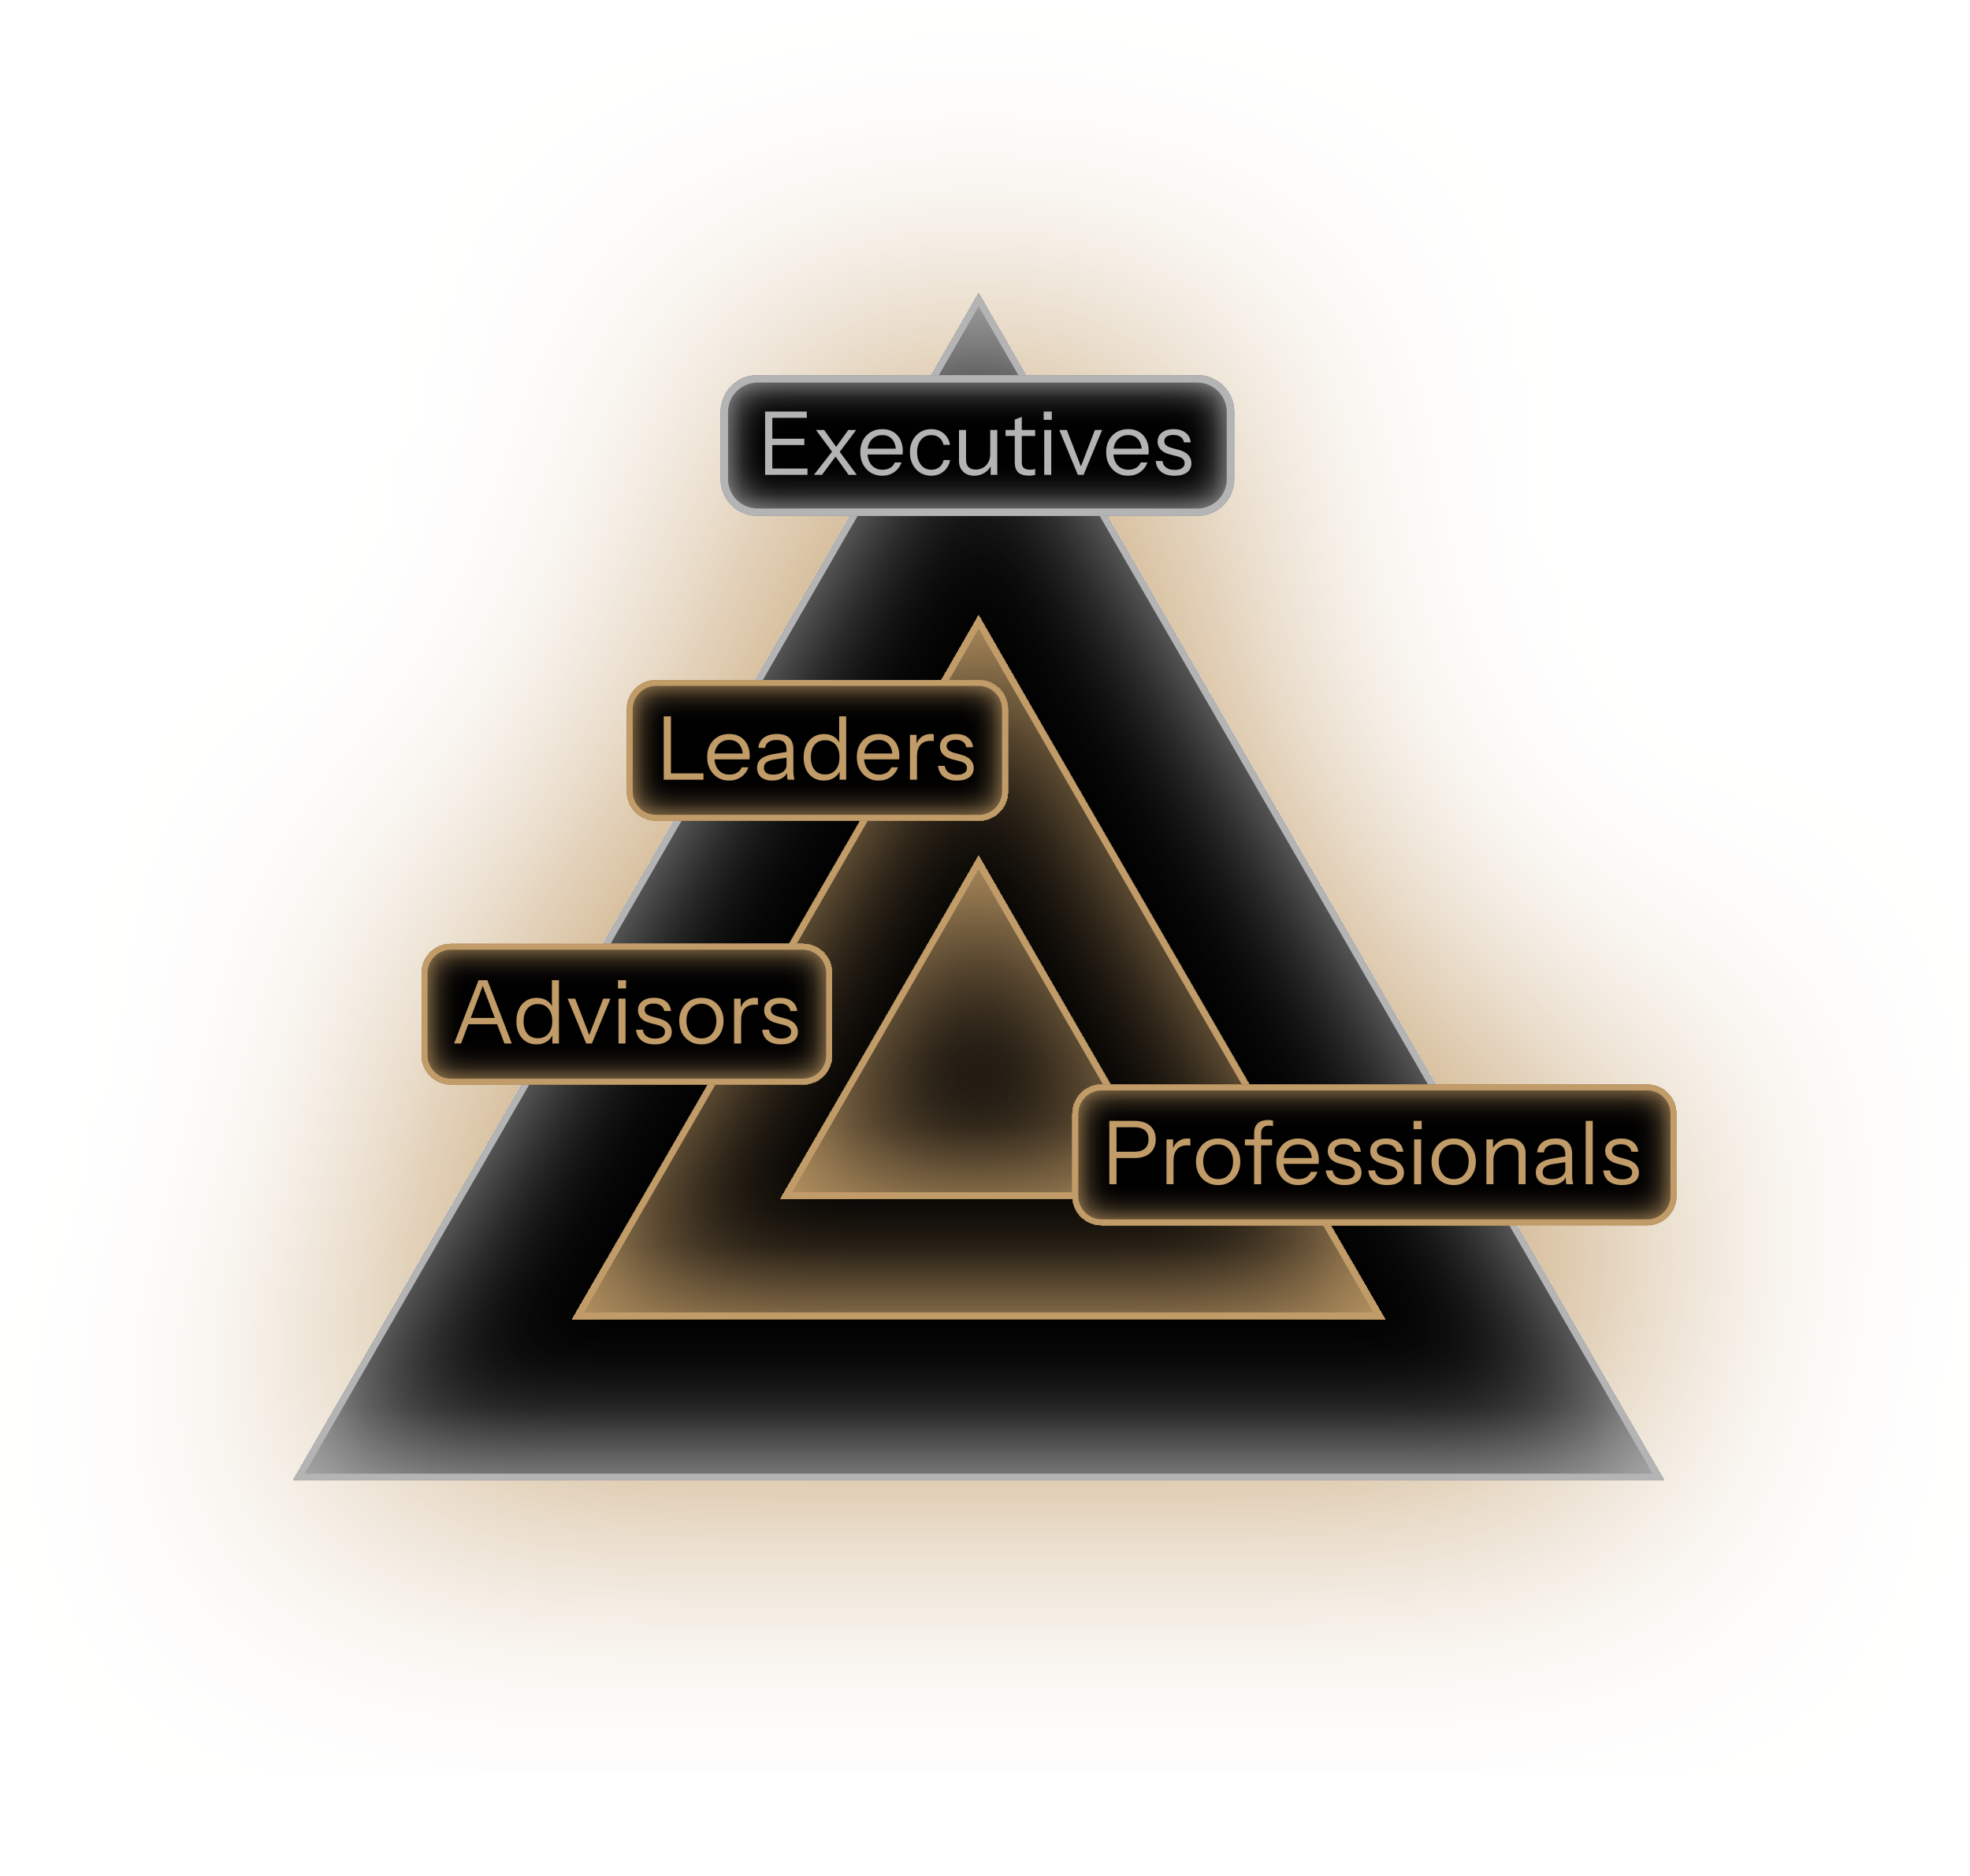
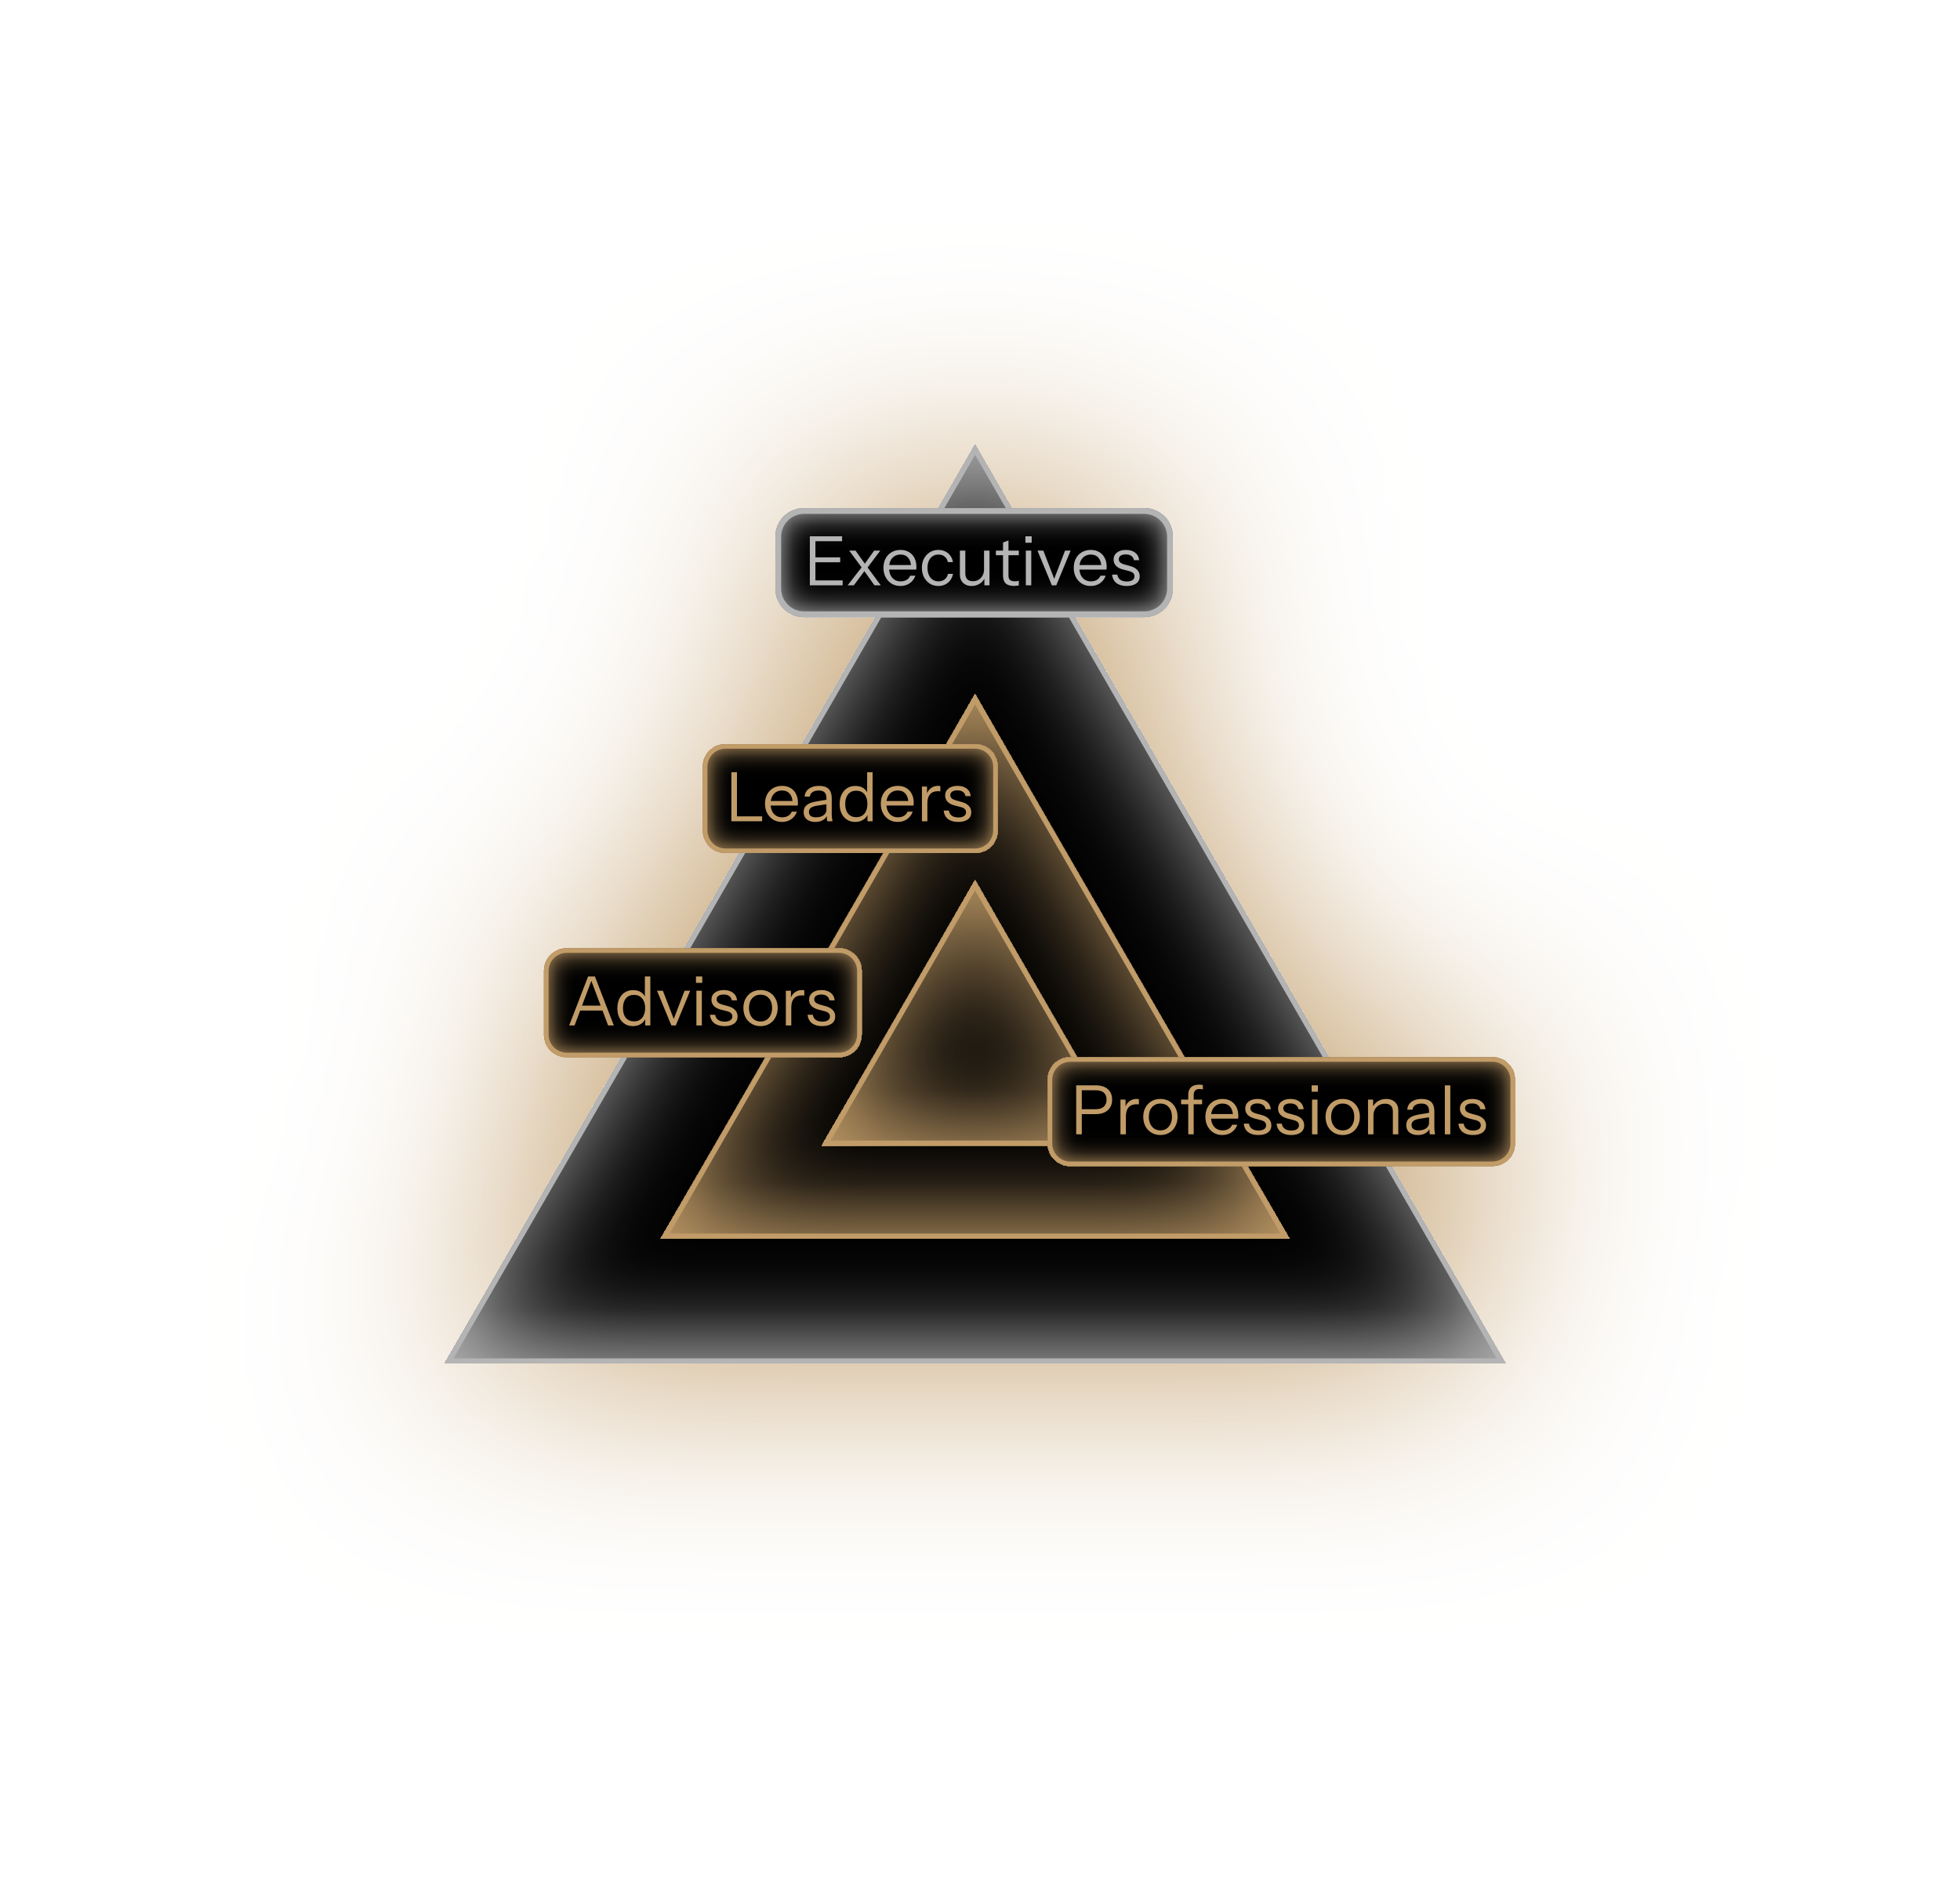
- <svg xmlns="http://www.w3.org/2000/svg" width="336" height="320" viewBox="0 0 336 320" fill="none">
+ <svg xmlns="http://www.w3.org/2000/svg" width="432" height="416" viewBox="-48 -48 432 416" fill="none">
  <g filter="url(#filter0_d_64_181)">
    <g filter="url(#filter1_i_64_181)">
      <path d="M166.914 50L283.827 252.5H50L166.914 50Z" fill="black" />
    </g>
    <path d="M282.853 251.938H50.974L166.914 51.125L282.853 251.938Z" stroke="#B4B4B4" stroke-width="1.124" />
    <g filter="url(#filter2_i_64_181)">
      <path d="M166.914 105L236.196 225H97.632L166.914 105Z" fill="black" />
    </g>
    <path d="M235.221 224.438H98.606L166.914 106.125L235.221 224.438Z" stroke="#C19C68" stroke-width="1.124" />
    <g filter="url(#filter3_i_64_181)">
      <path d="M166.914 146L200.689 204.5H133.139L166.914 146Z" fill="black" />
    </g>
    <path d="M199.714 203.938H134.113L166.914 147.125L199.714 203.938Z" stroke="#C19C68" stroke-width="1.124" />
    <g filter="url(#filter4_i_64_181)">
      <path d="M122.914 70.292C122.914 66.817 125.73 64 129.205 64L204.205 64C207.68 64 210.497 66.817 210.497 70.292V81.708C210.497 85.183 207.68 88 204.205 88L129.205 88C125.73 88 122.914 85.183 122.914 81.708V70.292Z" fill="black" />
      <path d="M129.206 64.629L204.206 64.629C207.333 64.629 209.868 67.165 209.868 70.292V81.708C209.868 84.835 207.333 87.371 204.206 87.371L129.206 87.371C126.078 87.371 123.542 84.835 123.542 81.708V70.292C123.542 67.165 126.078 64.629 129.206 64.629Z" stroke="#B4B4B4" stroke-width="1.258" />
      <path d="M130.495 81V70.2H131.725V81H130.495ZM131.125 81V79.92H137.725V81H131.125ZM131.125 75.915V74.835H137.185V75.915H131.125ZM131.125 71.28V70.2H137.605V71.28H131.125ZM144.736 81L142.201 77.445L139.171 73.35H140.566L142.906 76.635L146.131 81H144.736ZM142.276 76.695L144.676 73.35H146.026L142.906 77.505L142.276 76.695ZM142.786 77.52L140.191 81H138.826L142.201 76.665L142.786 77.52ZM150.459 81.15C149.729 81.15 149.084 80.98 148.524 80.64C147.964 80.29 147.524 79.815 147.204 79.215C146.884 78.615 146.724 77.925 146.724 77.145C146.724 76.365 146.879 75.68 147.189 75.09C147.509 74.49 147.954 74.025 148.524 73.695C149.094 73.365 149.749 73.2 150.489 73.2C151.199 73.2 151.814 73.355 152.334 73.665C152.864 73.975 153.269 74.41 153.549 74.97C153.839 75.53 153.984 76.19 153.984 76.95C153.984 77.05 153.979 77.145 153.969 77.235C153.969 77.325 153.959 77.425 153.939 77.535H147.624V76.53H153.204L152.814 77.085C152.814 76.165 152.609 75.46 152.199 74.97C151.799 74.47 151.229 74.22 150.489 74.22C149.729 74.22 149.114 74.485 148.644 75.015C148.184 75.535 147.954 76.24 147.954 77.13C147.954 78.04 148.184 78.77 148.644 79.32C149.114 79.86 149.739 80.13 150.519 80.13C151.009 80.13 151.439 80.025 151.809 79.815C152.179 79.595 152.449 79.285 152.619 78.885H153.759C153.509 79.585 153.089 80.14 152.499 80.55C151.919 80.95 151.239 81.15 150.459 81.15ZM158.821 81.15C158.121 81.15 157.496 80.98 156.946 80.64C156.406 80.29 155.976 79.815 155.656 79.215C155.346 78.605 155.191 77.915 155.191 77.145C155.191 76.375 155.346 75.695 155.656 75.105C155.976 74.515 156.406 74.05 156.946 73.71C157.496 73.37 158.116 73.2 158.806 73.2C159.376 73.2 159.886 73.31 160.336 73.53C160.796 73.75 161.171 74.065 161.461 74.475C161.761 74.875 161.951 75.345 162.031 75.885H160.921C160.821 75.395 160.591 74.995 160.231 74.685C159.871 74.375 159.406 74.22 158.836 74.22C158.346 74.22 157.921 74.34 157.561 74.58C157.201 74.82 156.921 75.16 156.721 75.6C156.521 76.04 156.421 76.555 156.421 77.145C156.421 77.735 156.521 78.255 156.721 78.705C156.921 79.155 157.201 79.505 157.561 79.755C157.931 80.005 158.361 80.13 158.851 80.13C159.401 80.13 159.861 79.98 160.231 79.68C160.601 79.37 160.836 78.97 160.936 78.48H162.046C161.956 79.01 161.756 79.48 161.446 79.89C161.146 80.29 160.771 80.6 160.321 80.82C159.871 81.04 159.371 81.15 158.821 81.15ZM166.147 81.15C165.647 81.15 165.202 81.05 164.812 80.85C164.422 80.64 164.117 80.35 163.897 79.98C163.677 79.6 163.567 79.165 163.567 78.675V73.35H164.767V78.36C164.767 78.94 164.907 79.375 165.187 79.665C165.477 79.955 165.887 80.1 166.417 80.1C166.897 80.1 167.322 79.99 167.692 79.77C168.062 79.55 168.352 79.245 168.562 78.855C168.782 78.455 168.892 78 168.892 77.49L169.087 79.305C168.837 79.875 168.447 80.325 167.917 80.655C167.387 80.985 166.797 81.15 166.147 81.15ZM168.967 81V79.2H168.892V73.35H170.092V81H168.967ZM175.506 81.135C174.656 81.135 174.036 80.945 173.646 80.565C173.266 80.175 173.076 79.615 173.076 78.885V71.565L174.276 71.115V78.87C174.276 79.3 174.386 79.615 174.606 79.815C174.826 80.015 175.186 80.115 175.686 80.115C175.886 80.115 176.056 80.105 176.196 80.085C176.346 80.055 176.466 80.02 176.556 79.98V81C176.456 81.04 176.311 81.07 176.121 81.09C175.941 81.12 175.736 81.135 175.506 81.135ZM171.501 74.37V73.35H176.556V74.37H171.501ZM178.1 81V73.35H179.3V81H178.1ZM178.01 71.61V70.2H179.39V71.61H178.01ZM183.836 81L180.671 73.35H181.961L184.601 80.19H184.121L186.746 73.35H187.976L184.811 81H183.836ZM192.398 81.15C191.668 81.15 191.023 80.98 190.463 80.64C189.903 80.29 189.463 79.815 189.143 79.215C188.823 78.615 188.663 77.925 188.663 77.145C188.663 76.365 188.818 75.68 189.128 75.09C189.448 74.49 189.893 74.025 190.463 73.695C191.033 73.365 191.688 73.2 192.428 73.2C193.138 73.2 193.753 73.355 194.273 73.665C194.803 73.975 195.208 74.41 195.488 74.97C195.778 75.53 195.923 76.19 195.923 76.95C195.923 77.05 195.918 77.145 195.908 77.235C195.908 77.325 195.898 77.425 195.878 77.535H189.563V76.53H195.143L194.753 77.085C194.753 76.165 194.548 75.46 194.138 74.97C193.738 74.47 193.168 74.22 192.428 74.22C191.668 74.22 191.053 74.485 190.583 75.015C190.123 75.535 189.893 76.24 189.893 77.13C189.893 78.04 190.123 78.77 190.583 79.32C191.053 79.86 191.678 80.13 192.458 80.13C192.948 80.13 193.378 80.025 193.748 79.815C194.118 79.595 194.388 79.285 194.558 78.885H195.698C195.448 79.585 195.028 80.14 194.438 80.55C193.858 80.95 193.178 81.15 192.398 81.15ZM200.324 81.15C199.384 81.15 198.634 80.935 198.074 80.505C197.514 80.065 197.194 79.445 197.114 78.645H198.269C198.339 79.135 198.554 79.51 198.914 79.77C199.274 80.03 199.754 80.16 200.354 80.16C200.884 80.16 201.299 80.06 201.599 79.86C201.899 79.66 202.049 79.375 202.049 79.005C202.049 78.745 201.964 78.52 201.794 78.33C201.624 78.13 201.284 77.965 200.774 77.835L199.544 77.52C198.844 77.34 198.319 77.065 197.969 76.695C197.619 76.315 197.444 75.865 197.444 75.345C197.444 74.685 197.689 74.165 198.179 73.785C198.669 73.395 199.334 73.2 200.174 73.2C201.004 73.2 201.679 73.4 202.199 73.8C202.719 74.2 203.014 74.755 203.084 75.465H201.929C201.859 75.055 201.669 74.74 201.359 74.52C201.049 74.3 200.639 74.19 200.129 74.19C199.639 74.19 199.259 74.285 198.989 74.475C198.719 74.655 198.584 74.915 198.584 75.255C198.584 75.515 198.679 75.74 198.869 75.93C199.069 76.12 199.399 76.28 199.859 76.41L201.059 76.74C201.769 76.93 202.304 77.22 202.664 77.61C203.024 78 203.204 78.47 203.204 79.02C203.204 79.69 202.949 80.215 202.439 80.595C201.929 80.965 201.224 81.15 200.324 81.15Z" fill="#B4B4B4" />
    </g>
    <g filter="url(#filter5_i_64_181)">
      <rect x="71.914" y="161" width="70" height="24" rx="5" fill="black" />
      <rect x="72.414" y="161.5" width="69" height="23" rx="4.5" stroke="#C19C68" />
      <path d="M77.454 178L81.624 167.2H82.704L78.639 178H77.454ZM86.034 178L81.969 167.2H83.124L87.294 178H86.034ZM79.524 173.635H85.164V174.715H79.524V173.635ZM94.211 178V176.215L94.361 176.26C94.171 176.84 93.821 177.3 93.311 177.64C92.811 177.98 92.211 178.15 91.511 178.15C90.821 178.15 90.216 177.985 89.696 177.655C89.186 177.325 88.786 176.865 88.496 176.275C88.216 175.685 88.076 174.995 88.076 174.205C88.076 173.405 88.221 172.705 88.511 172.105C88.801 171.505 89.206 171.04 89.726 170.71C90.246 170.38 90.856 170.215 91.556 170.215C92.276 170.215 92.881 170.39 93.371 170.74C93.861 171.09 94.196 171.585 94.376 172.225L94.136 172.255V167.2H95.336V178H94.211ZM91.736 177.1C92.506 177.1 93.106 176.84 93.536 176.32C93.976 175.79 94.196 175.07 94.196 174.16C94.196 173.27 93.976 172.565 93.536 172.045C93.096 171.525 92.496 171.265 91.736 171.265C90.976 171.265 90.381 171.525 89.951 172.045C89.521 172.565 89.306 173.285 89.306 174.205C89.306 175.105 89.521 175.815 89.951 176.335C90.381 176.845 90.976 177.1 91.736 177.1ZM99.978 178L96.812 170.35H98.103L100.742 177.19H100.262L102.887 170.35H104.117L100.952 178H99.978ZM105.492 178V170.35H106.692V178H105.492ZM105.402 168.61V167.2H106.782V168.61H105.402ZM111.69 178.15C110.75 178.15 110 177.935 109.44 177.505C108.88 177.065 108.56 176.445 108.48 175.645H109.635C109.705 176.135 109.92 176.51 110.28 176.77C110.64 177.03 111.12 177.16 111.72 177.16C112.25 177.16 112.665 177.06 112.965 176.86C113.265 176.66 113.415 176.375 113.415 176.005C113.415 175.745 113.33 175.52 113.16 175.33C112.99 175.13 112.65 174.965 112.14 174.835L110.91 174.52C110.21 174.34 109.685 174.065 109.335 173.695C108.985 173.315 108.81 172.865 108.81 172.345C108.81 171.685 109.055 171.165 109.545 170.785C110.035 170.395 110.7 170.2 111.54 170.2C112.37 170.2 113.045 170.4 113.565 170.8C114.085 171.2 114.38 171.755 114.45 172.465H113.295C113.225 172.055 113.035 171.74 112.725 171.52C112.415 171.3 112.005 171.19 111.495 171.19C111.005 171.19 110.625 171.285 110.355 171.475C110.085 171.655 109.95 171.915 109.95 172.255C109.95 172.515 110.045 172.74 110.235 172.93C110.435 173.12 110.765 173.28 111.225 173.41L112.425 173.74C113.135 173.93 113.67 174.22 114.03 174.61C114.39 175 114.57 175.47 114.57 176.02C114.57 176.69 114.315 177.215 113.805 177.595C113.295 177.965 112.59 178.15 111.69 178.15ZM119.629 178.15C118.879 178.15 118.219 177.975 117.649 177.625C117.079 177.275 116.634 176.8 116.314 176.2C116.004 175.59 115.849 174.905 115.849 174.145C115.849 173.375 116.009 172.695 116.329 172.105C116.649 171.515 117.089 171.05 117.649 170.71C118.219 170.37 118.879 170.2 119.629 170.2C120.389 170.2 121.049 170.37 121.609 170.71C122.179 171.05 122.619 171.515 122.929 172.105C123.249 172.695 123.409 173.375 123.409 174.145C123.409 174.905 123.249 175.59 122.929 176.2C122.619 176.8 122.179 177.275 121.609 177.625C121.049 177.975 120.389 178.15 119.629 178.15ZM119.629 177.13C120.149 177.13 120.599 177.005 120.979 176.755C121.359 176.495 121.654 176.14 121.864 175.69C122.074 175.24 122.179 174.72 122.179 174.13C122.179 173.25 121.944 172.545 121.474 172.015C121.014 171.485 120.399 171.22 119.629 171.22C118.869 171.22 118.254 171.485 117.784 172.015C117.314 172.545 117.079 173.25 117.079 174.13C117.079 174.72 117.184 175.24 117.394 175.69C117.604 176.14 117.899 176.495 118.279 176.755C118.669 177.005 119.119 177.13 119.629 177.13ZM125.208 178V170.35H126.333V172.3H126.408V178H125.208ZM126.408 174.01L126.213 172.195C126.393 171.545 126.713 171.05 127.173 170.71C127.633 170.37 128.163 170.2 128.763 170.2C129.013 170.2 129.183 170.22 129.273 170.26V171.415C129.223 171.395 129.153 171.385 129.063 171.385C128.973 171.375 128.863 171.37 128.733 171.37C127.973 171.37 127.393 171.6 126.993 172.06C126.603 172.51 126.408 173.16 126.408 174.01ZM133.209 178.15C132.269 178.15 131.519 177.935 130.959 177.505C130.399 177.065 130.079 176.445 129.999 175.645H131.154C131.224 176.135 131.439 176.51 131.799 176.77C132.159 177.03 132.639 177.16 133.239 177.16C133.769 177.16 134.184 177.06 134.484 176.86C134.784 176.66 134.934 176.375 134.934 176.005C134.934 175.745 134.849 175.52 134.679 175.33C134.509 175.13 134.169 174.965 133.659 174.835L132.429 174.52C131.729 174.34 131.204 174.065 130.854 173.695C130.504 173.315 130.329 172.865 130.329 172.345C130.329 171.685 130.574 171.165 131.064 170.785C131.554 170.395 132.219 170.2 133.059 170.2C133.889 170.2 134.564 170.4 135.084 170.8C135.604 171.2 135.899 171.755 135.969 172.465H134.814C134.744 172.055 134.554 171.74 134.244 171.52C133.934 171.3 133.524 171.19 133.014 171.19C132.524 171.19 132.144 171.285 131.874 171.475C131.604 171.655 131.469 171.915 131.469 172.255C131.469 172.515 131.564 172.74 131.754 172.93C131.954 173.12 132.284 173.28 132.744 173.41L133.944 173.74C134.654 173.93 135.189 174.22 135.549 174.61C135.909 175 136.089 175.47 136.089 176.02C136.089 176.69 135.834 177.215 135.324 177.595C134.814 177.965 134.109 178.15 133.209 178.15Z" fill="#C19C68" />
    </g>
    <g filter="url(#filter6_i_64_181)">
      <rect x="106.914" y="116" width="65" height="24" rx="5" fill="black" />
      <rect x="107.414" y="116.5" width="64" height="23" rx="4.5" stroke="#C19C68" />
      <path d="M113.204 133V122.2H114.434V133H113.204ZM113.834 133V131.92H119.984V133H113.834ZM124.349 133.15C123.619 133.15 122.974 132.98 122.414 132.64C121.854 132.29 121.414 131.815 121.094 131.215C120.774 130.615 120.614 129.925 120.614 129.145C120.614 128.365 120.769 127.68 121.079 127.09C121.399 126.49 121.844 126.025 122.414 125.695C122.984 125.365 123.639 125.2 124.379 125.2C125.089 125.2 125.704 125.355 126.224 125.665C126.754 125.975 127.159 126.41 127.439 126.97C127.729 127.53 127.874 128.19 127.874 128.95C127.874 129.05 127.869 129.145 127.859 129.235C127.859 129.325 127.849 129.425 127.829 129.535H121.514V128.53H127.094L126.704 129.085C126.704 128.165 126.499 127.46 126.089 126.97C125.689 126.47 125.119 126.22 124.379 126.22C123.619 126.22 123.004 126.485 122.534 127.015C122.074 127.535 121.844 128.24 121.844 129.13C121.844 130.04 122.074 130.77 122.534 131.32C123.004 131.86 123.629 132.13 124.409 132.13C124.899 132.13 125.329 132.025 125.699 131.815C126.069 131.595 126.339 131.285 126.509 130.885H127.649C127.399 131.585 126.979 132.14 126.389 132.55C125.809 132.95 125.129 133.15 124.349 133.15ZM134.332 133C134.292 132.83 134.262 132.635 134.242 132.415C134.232 132.195 134.227 131.915 134.227 131.575H134.152V127.915C134.152 127.335 134.017 126.91 133.747 126.64C133.487 126.36 133.062 126.22 132.472 126.22C131.892 126.22 131.427 126.34 131.077 126.58C130.737 126.81 130.547 127.14 130.507 127.57H129.352C129.402 126.83 129.712 126.25 130.282 125.83C130.852 125.41 131.597 125.2 132.517 125.2C133.467 125.2 134.172 125.425 134.632 125.875C135.092 126.325 135.322 127 135.322 127.9V131.575C135.322 131.795 135.337 132.025 135.367 132.265C135.397 132.495 135.437 132.74 135.487 133H134.332ZM131.707 133.15C130.917 133.15 130.287 132.96 129.817 132.58C129.357 132.19 129.127 131.66 129.127 130.99C129.127 130.32 129.357 129.8 129.817 129.43C130.277 129.06 130.947 128.8 131.827 128.65L134.497 128.2V129.19L132.007 129.58C131.447 129.67 131.022 129.82 130.732 130.03C130.442 130.24 130.297 130.545 130.297 130.945C130.297 131.335 130.427 131.63 130.687 131.83C130.957 132.03 131.352 132.13 131.872 132.13C132.542 132.13 133.087 131.98 133.507 131.68C133.937 131.37 134.152 130.97 134.152 130.48L134.347 131.545C134.187 132.055 133.872 132.45 133.402 132.73C132.942 133.01 132.377 133.15 131.707 133.15ZM143.2 133V131.215L143.35 131.26C143.16 131.84 142.81 132.3 142.3 132.64C141.8 132.98 141.2 133.15 140.5 133.15C139.81 133.15 139.205 132.985 138.685 132.655C138.175 132.325 137.775 131.865 137.485 131.275C137.205 130.685 137.065 129.995 137.065 129.205C137.065 128.405 137.21 127.705 137.5 127.105C137.79 126.505 138.195 126.04 138.715 125.71C139.235 125.38 139.845 125.215 140.545 125.215C141.265 125.215 141.87 125.39 142.36 125.74C142.85 126.09 143.185 126.585 143.365 127.225L143.125 127.255V122.2H144.325V133H143.2ZM140.725 132.1C141.495 132.1 142.095 131.84 142.525 131.32C142.965 130.79 143.185 130.07 143.185 129.16C143.185 128.27 142.965 127.565 142.525 127.045C142.085 126.525 141.485 126.265 140.725 126.265C139.965 126.265 139.37 126.525 138.94 127.045C138.51 127.565 138.295 128.285 138.295 129.205C138.295 130.105 138.51 130.815 138.94 131.335C139.37 131.845 139.965 132.1 140.725 132.1ZM149.867 133.15C149.137 133.15 148.492 132.98 147.932 132.64C147.372 132.29 146.932 131.815 146.612 131.215C146.292 130.615 146.132 129.925 146.132 129.145C146.132 128.365 146.287 127.68 146.597 127.09C146.917 126.49 147.362 126.025 147.932 125.695C148.502 125.365 149.157 125.2 149.897 125.2C150.607 125.2 151.222 125.355 151.742 125.665C152.272 125.975 152.677 126.41 152.957 126.97C153.247 127.53 153.392 128.19 153.392 128.95C153.392 129.05 153.387 129.145 153.377 129.235C153.377 129.325 153.367 129.425 153.347 129.535H147.032V128.53H152.612L152.222 129.085C152.222 128.165 152.017 127.46 151.607 126.97C151.207 126.47 150.637 126.22 149.897 126.22C149.137 126.22 148.522 126.485 148.052 127.015C147.592 127.535 147.362 128.24 147.362 129.13C147.362 130.04 147.592 130.77 148.052 131.32C148.522 131.86 149.147 132.13 149.927 132.13C150.417 132.13 150.847 132.025 151.217 131.815C151.587 131.595 151.857 131.285 152.027 130.885H153.167C152.917 131.585 152.497 132.14 151.907 132.55C151.327 132.95 150.647 133.15 149.867 133.15ZM155.199 133V125.35H156.324V127.3H156.399V133H155.199ZM156.399 129.01L156.204 127.195C156.384 126.545 156.704 126.05 157.164 125.71C157.624 125.37 158.154 125.2 158.754 125.2C159.004 125.2 159.174 125.22 159.264 125.26V126.415C159.214 126.395 159.144 126.385 159.054 126.385C158.964 126.375 158.854 126.37 158.724 126.37C157.964 126.37 157.384 126.6 156.984 127.06C156.594 127.51 156.399 128.16 156.399 129.01ZM163.199 133.15C162.259 133.15 161.509 132.935 160.949 132.505C160.389 132.065 160.069 131.445 159.989 130.645H161.144C161.214 131.135 161.429 131.51 161.789 131.77C162.149 132.03 162.629 132.16 163.229 132.16C163.759 132.16 164.174 132.06 164.474 131.86C164.774 131.66 164.924 131.375 164.924 131.005C164.924 130.745 164.839 130.52 164.669 130.33C164.499 130.13 164.159 129.965 163.649 129.835L162.419 129.52C161.719 129.34 161.194 129.065 160.844 128.695C160.494 128.315 160.319 127.865 160.319 127.345C160.319 126.685 160.564 126.165 161.054 125.785C161.544 125.395 162.209 125.2 163.049 125.2C163.879 125.2 164.554 125.4 165.074 125.8C165.594 126.2 165.889 126.755 165.959 127.465H164.804C164.734 127.055 164.544 126.74 164.234 126.52C163.924 126.3 163.514 126.19 163.004 126.19C162.514 126.19 162.134 126.285 161.864 126.475C161.594 126.655 161.459 126.915 161.459 127.255C161.459 127.515 161.554 127.74 161.744 127.93C161.944 128.12 162.274 128.28 162.734 128.41L163.934 128.74C164.644 128.93 165.179 129.22 165.539 129.61C165.899 130 166.079 130.47 166.079 131.02C166.079 131.69 165.824 132.215 165.314 132.595C164.804 132.965 164.099 133.15 163.199 133.15Z" fill="#C19C68" />
    </g>
    <g filter="url(#filter7_i_64_181)">
      <rect x="182.914" y="185" width="103" height="24" rx="5" fill="black" />
      <rect x="183.414" y="185.5" width="102" height="23" rx="4.5" stroke="#C19C68" />
      <path d="M189.204 202V191.2H193.494C194.264 191.2 194.919 191.325 195.459 191.575C195.999 191.825 196.409 192.185 196.689 192.655C196.979 193.125 197.124 193.69 197.124 194.35C197.124 195.01 196.979 195.58 196.689 196.06C196.409 196.53 195.999 196.895 195.459 197.155C194.919 197.415 194.264 197.545 193.494 197.545H190.104V196.465H193.449C194.249 196.465 194.854 196.285 195.264 195.925C195.684 195.555 195.894 195.03 195.894 194.35C195.894 193.67 195.689 193.155 195.279 192.805C194.869 192.455 194.259 192.28 193.449 192.28H190.434V202H189.204ZM198.957 202V194.35H200.082V196.3H200.157V202H198.957ZM200.157 198.01L199.962 196.195C200.142 195.545 200.462 195.05 200.922 194.71C201.382 194.37 201.912 194.2 202.512 194.2C202.762 194.2 202.932 194.22 203.022 194.26V195.415C202.972 195.395 202.902 195.385 202.812 195.385C202.722 195.375 202.612 195.37 202.482 195.37C201.722 195.37 201.142 195.6 200.742 196.06C200.352 196.51 200.157 197.16 200.157 198.01ZM207.762 202.15C207.012 202.15 206.352 201.975 205.782 201.625C205.212 201.275 204.767 200.8 204.447 200.2C204.137 199.59 203.982 198.905 203.982 198.145C203.982 197.375 204.142 196.695 204.462 196.105C204.782 195.515 205.222 195.05 205.782 194.71C206.352 194.37 207.012 194.2 207.762 194.2C208.522 194.2 209.182 194.37 209.742 194.71C210.312 195.05 210.752 195.515 211.062 196.105C211.382 196.695 211.542 197.375 211.542 198.145C211.542 198.905 211.382 199.59 211.062 200.2C210.752 200.8 210.312 201.275 209.742 201.625C209.182 201.975 208.522 202.15 207.762 202.15ZM207.762 201.13C208.282 201.13 208.732 201.005 209.112 200.755C209.492 200.495 209.787 200.14 209.997 199.69C210.207 199.24 210.312 198.72 210.312 198.13C210.312 197.25 210.077 196.545 209.607 196.015C209.147 195.485 208.532 195.22 207.762 195.22C207.002 195.22 206.387 195.485 205.917 196.015C205.447 196.545 205.212 197.25 205.212 198.13C205.212 198.72 205.317 199.24 205.527 199.69C205.737 200.14 206.032 200.495 206.412 200.755C206.802 201.005 207.252 201.13 207.762 201.13ZM213.899 202V193.27C213.899 192.57 214.099 192.025 214.499 191.635C214.909 191.245 215.529 191.05 216.359 191.05C216.559 191.05 216.714 191.06 216.824 191.08C216.944 191.1 217.044 191.125 217.124 191.155V192.1C217.054 192.08 216.954 192.06 216.824 192.04C216.704 192.02 216.574 192.01 216.434 192.01C215.974 192.01 215.634 192.125 215.414 192.355C215.204 192.585 215.099 192.91 215.099 193.33V202H213.899ZM212.324 195.37V194.35H216.959V195.37H212.324ZM221.414 202.15C220.684 202.15 220.039 201.98 219.479 201.64C218.919 201.29 218.479 200.815 218.159 200.215C217.839 199.615 217.679 198.925 217.679 198.145C217.679 197.365 217.834 196.68 218.144 196.09C218.464 195.49 218.909 195.025 219.479 194.695C220.049 194.365 220.704 194.2 221.444 194.2C222.154 194.2 222.769 194.355 223.289 194.665C223.819 194.975 224.224 195.41 224.504 195.97C224.794 196.53 224.939 197.19 224.939 197.95C224.939 198.05 224.934 198.145 224.924 198.235C224.924 198.325 224.914 198.425 224.894 198.535H218.579V197.53H224.159L223.769 198.085C223.769 197.165 223.564 196.46 223.154 195.97C222.754 195.47 222.184 195.22 221.444 195.22C220.684 195.22 220.069 195.485 219.599 196.015C219.139 196.535 218.909 197.24 218.909 198.13C218.909 199.04 219.139 199.77 219.599 200.32C220.069 200.86 220.694 201.13 221.474 201.13C221.964 201.13 222.394 201.025 222.764 200.815C223.134 200.595 223.404 200.285 223.574 199.885H224.714C224.464 200.585 224.044 201.14 223.454 201.55C222.874 201.95 222.194 202.15 221.414 202.15ZM229.34 202.15C228.4 202.15 227.65 201.935 227.09 201.505C226.53 201.065 226.21 200.445 226.13 199.645H227.285C227.355 200.135 227.57 200.51 227.93 200.77C228.29 201.03 228.77 201.16 229.37 201.16C229.9 201.16 230.315 201.06 230.615 200.86C230.915 200.66 231.065 200.375 231.065 200.005C231.065 199.745 230.98 199.52 230.81 199.33C230.64 199.13 230.3 198.965 229.79 198.835L228.56 198.52C227.86 198.34 227.335 198.065 226.985 197.695C226.635 197.315 226.46 196.865 226.46 196.345C226.46 195.685 226.705 195.165 227.195 194.785C227.685 194.395 228.35 194.2 229.19 194.2C230.02 194.2 230.695 194.4 231.215 194.8C231.735 195.2 232.03 195.755 232.1 196.465H230.945C230.875 196.055 230.685 195.74 230.375 195.52C230.065 195.3 229.655 195.19 229.145 195.19C228.655 195.19 228.275 195.285 228.005 195.475C227.735 195.655 227.6 195.915 227.6 196.255C227.6 196.515 227.695 196.74 227.885 196.93C228.085 197.12 228.415 197.28 228.875 197.41L230.075 197.74C230.785 197.93 231.32 198.22 231.68 198.61C232.04 199 232.22 199.47 232.22 200.02C232.22 200.69 231.965 201.215 231.455 201.595C230.945 201.965 230.24 202.15 229.34 202.15ZM236.577 202.15C235.637 202.15 234.887 201.935 234.327 201.505C233.767 201.065 233.447 200.445 233.367 199.645H234.522C234.592 200.135 234.807 200.51 235.167 200.77C235.527 201.03 236.007 201.16 236.607 201.16C237.137 201.16 237.552 201.06 237.852 200.86C238.152 200.66 238.302 200.375 238.302 200.005C238.302 199.745 238.217 199.52 238.047 199.33C237.877 199.13 237.537 198.965 237.027 198.835L235.797 198.52C235.097 198.34 234.572 198.065 234.222 197.695C233.872 197.315 233.697 196.865 233.697 196.345C233.697 195.685 233.942 195.165 234.432 194.785C234.922 194.395 235.587 194.2 236.427 194.2C237.257 194.2 237.932 194.4 238.452 194.8C238.972 195.2 239.267 195.755 239.337 196.465H238.182C238.112 196.055 237.922 195.74 237.612 195.52C237.302 195.3 236.892 195.19 236.382 195.19C235.892 195.19 235.512 195.285 235.242 195.475C234.972 195.655 234.837 195.915 234.837 196.255C234.837 196.515 234.932 196.74 235.122 196.93C235.322 197.12 235.652 197.28 236.112 197.41L237.312 197.74C238.022 197.93 238.557 198.22 238.917 198.61C239.277 199 239.457 199.47 239.457 200.02C239.457 200.69 239.202 201.215 238.692 201.595C238.182 201.965 237.477 202.15 236.577 202.15ZM241.189 202V194.35H242.389V202H241.189ZM241.099 192.61V191.2H242.479V192.61H241.099ZM247.943 202.15C247.193 202.15 246.533 201.975 245.963 201.625C245.393 201.275 244.948 200.8 244.628 200.2C244.318 199.59 244.163 198.905 244.163 198.145C244.163 197.375 244.323 196.695 244.643 196.105C244.963 195.515 245.403 195.05 245.963 194.71C246.533 194.37 247.193 194.2 247.943 194.2C248.703 194.2 249.363 194.37 249.923 194.71C250.493 195.05 250.933 195.515 251.243 196.105C251.563 196.695 251.723 197.375 251.723 198.145C251.723 198.905 251.563 199.59 251.243 200.2C250.933 200.8 250.493 201.275 249.923 201.625C249.363 201.975 248.703 202.15 247.943 202.15ZM247.943 201.13C248.463 201.13 248.913 201.005 249.293 200.755C249.673 200.495 249.968 200.14 250.178 199.69C250.388 199.24 250.493 198.72 250.493 198.13C250.493 197.25 250.258 196.545 249.788 196.015C249.328 195.485 248.713 195.22 247.943 195.22C247.183 195.22 246.568 195.485 246.098 196.015C245.628 196.545 245.393 197.25 245.393 198.13C245.393 198.72 245.498 199.24 245.708 199.69C245.918 200.14 246.213 200.495 246.593 200.755C246.983 201.005 247.433 201.13 247.943 201.13ZM253.523 202V194.35H254.648V196.15H254.723V202H253.523ZM258.998 202V196.99C258.998 196.41 258.853 195.975 258.563 195.685C258.273 195.395 257.843 195.25 257.273 195.25C256.773 195.25 256.328 195.36 255.938 195.58C255.558 195.8 255.258 196.105 255.038 196.495C254.828 196.885 254.723 197.34 254.723 197.86L254.528 196.045C254.788 195.475 255.183 195.025 255.713 194.695C256.253 194.365 256.863 194.2 257.543 194.2C258.343 194.2 258.983 194.43 259.463 194.89C259.953 195.34 260.198 195.935 260.198 196.675V202H258.998ZM267.153 202C267.113 201.83 267.083 201.635 267.063 201.415C267.053 201.195 267.048 200.915 267.048 200.575H266.973V196.915C266.973 196.335 266.838 195.91 266.568 195.64C266.308 195.36 265.883 195.22 265.293 195.22C264.713 195.22 264.248 195.34 263.898 195.58C263.558 195.81 263.368 196.14 263.328 196.57H262.173C262.223 195.83 262.533 195.25 263.103 194.83C263.673 194.41 264.418 194.2 265.338 194.2C266.288 194.2 266.993 194.425 267.453 194.875C267.913 195.325 268.143 196 268.143 196.9V200.575C268.143 200.795 268.158 201.025 268.188 201.265C268.218 201.495 268.258 201.74 268.308 202H267.153ZM264.528 202.15C263.738 202.15 263.108 201.96 262.638 201.58C262.178 201.19 261.948 200.66 261.948 199.99C261.948 199.32 262.178 198.8 262.638 198.43C263.098 198.06 263.768 197.8 264.648 197.65L267.318 197.2V198.19L264.828 198.58C264.268 198.67 263.843 198.82 263.553 199.03C263.263 199.24 263.118 199.545 263.118 199.945C263.118 200.335 263.248 200.63 263.508 200.83C263.778 201.03 264.173 201.13 264.693 201.13C265.363 201.13 265.908 200.98 266.328 200.68C266.758 200.37 266.973 199.97 266.973 199.48L267.168 200.545C267.008 201.055 266.693 201.45 266.223 201.73C265.763 202.01 265.198 202.15 264.528 202.15ZM270.456 202V191.2H271.656V202H270.456ZM276.655 202.15C275.715 202.15 274.965 201.935 274.405 201.505C273.845 201.065 273.525 200.445 273.445 199.645H274.6C274.67 200.135 274.885 200.51 275.245 200.77C275.605 201.03 276.085 201.16 276.685 201.16C277.215 201.16 277.63 201.06 277.93 200.86C278.23 200.66 278.38 200.375 278.38 200.005C278.38 199.745 278.295 199.52 278.125 199.33C277.955 199.13 277.615 198.965 277.105 198.835L275.875 198.52C275.175 198.34 274.65 198.065 274.3 197.695C273.95 197.315 273.775 196.865 273.775 196.345C273.775 195.685 274.02 195.165 274.51 194.785C275 194.395 275.665 194.2 276.505 194.2C277.335 194.2 278.01 194.4 278.53 194.8C279.05 195.2 279.345 195.755 279.415 196.465H278.26C278.19 196.055 278 195.74 277.69 195.52C277.38 195.3 276.97 195.19 276.46 195.19C275.97 195.19 275.59 195.285 275.32 195.475C275.05 195.655 274.915 195.915 274.915 196.255C274.915 196.515 275.01 196.74 275.2 196.93C275.4 197.12 275.73 197.28 276.19 197.41L277.39 197.74C278.1 197.93 278.635 198.22 278.995 198.61C279.355 199 279.535 199.47 279.535 200.02C279.535 200.69 279.28 201.215 278.77 201.595C278.26 201.965 277.555 202.15 276.655 202.15Z" fill="#C19C68" />
    </g>
  </g>
  <defs>
-     <filter id="filter0_d_64_181" x="0" y="0" width="335.914" height="302.5" filterUnits="userSpaceOnUse" color-interpolation-filters="sRGB">
+     <filter id="filter0_d_64_181" x="-48" y="-48" width="432" height="416" filterUnits="userSpaceOnUse" color-interpolation-filters="sRGB">
      <feFlood flood-opacity="0" result="BackgroundImageFix" />
      <feColorMatrix in="SourceAlpha" type="matrix" values="0 0 0 0 0 0 0 0 0 0 0 0 0 0 0 0 0 0 127 0" result="hardAlpha" />
      <feOffset />
      <feGaussianBlur stdDeviation="25" />
      <feComposite in2="hardAlpha" operator="out" />
      <feColorMatrix type="matrix" values="0 0 0 0 0.757 0 0 0 0 0.612 0 0 0 0 0.408 0 0 0 1 0" />
      <feBlend mode="normal" in2="BackgroundImageFix" result="effect1_dropShadow_64_181" />
      <feBlend mode="normal" in="SourceGraphic" in2="effect1_dropShadow_64_181" result="shape" />
    </filter>
    <filter id="filter1_i_64_181" x="50" y="50" width="233.827" height="202.5" filterUnits="userSpaceOnUse" color-interpolation-filters="sRGB">
      <feFlood flood-opacity="0" result="BackgroundImageFix" />
      <feBlend mode="normal" in="SourceGraphic" in2="BackgroundImageFix" result="shape" />
      <feColorMatrix in="SourceAlpha" type="matrix" values="0 0 0 0 0 0 0 0 0 0 0 0 0 0 0 0 0 0 127 0" result="hardAlpha" />
      <feOffset />
      <feGaussianBlur stdDeviation="12.987" />
      <feComposite in2="hardAlpha" operator="arithmetic" k2="-1" k3="1" />
      <feColorMatrix type="matrix" values="0 0 0 0 0.706 0 0 0 0 0.706 0 0 0 0 0.706 0 0 0 1 0" />
      <feBlend mode="normal" in2="shape" result="effect1_innerShadow_64_181" />
    </filter>
    <filter id="filter2_i_64_181" x="97.631" y="105" width="138.564" height="120" filterUnits="userSpaceOnUse" color-interpolation-filters="sRGB">
      <feFlood flood-opacity="0" result="BackgroundImageFix" />
      <feBlend mode="normal" in="SourceGraphic" in2="BackgroundImageFix" result="shape" />
      <feColorMatrix in="SourceAlpha" type="matrix" values="0 0 0 0 0 0 0 0 0 0 0 0 0 0 0 0 0 0 127 0" result="hardAlpha" />
      <feOffset />
      <feGaussianBlur stdDeviation="12.987" />
      <feComposite in2="hardAlpha" operator="arithmetic" k2="-1" k3="1" />
      <feColorMatrix type="matrix" values="0 0 0 0 0.757 0 0 0 0 0.612 0 0 0 0 0.408 0 0 0 1 0" />
      <feBlend mode="normal" in2="shape" result="effect1_innerShadow_64_181" />
    </filter>
    <filter id="filter3_i_64_181" x="133.139" y="146" width="67.55" height="58.5" filterUnits="userSpaceOnUse" color-interpolation-filters="sRGB">
      <feFlood flood-opacity="0" result="BackgroundImageFix" />
      <feBlend mode="normal" in="SourceGraphic" in2="BackgroundImageFix" result="shape" />
      <feColorMatrix in="SourceAlpha" type="matrix" values="0 0 0 0 0 0 0 0 0 0 0 0 0 0 0 0 0 0 127 0" result="hardAlpha" />
      <feOffset />
      <feGaussianBlur stdDeviation="12.987" />
      <feComposite in2="hardAlpha" operator="arithmetic" k2="-1" k3="1" />
      <feColorMatrix type="matrix" values="0 0 0 0 0.757 0 0 0 0 0.612 0 0 0 0 0.408 0 0 0 1 0" />
      <feBlend mode="normal" in2="shape" result="effect1_innerShadow_64_181" />
    </filter>
    <filter id="filter4_i_64_181" x="122.914" y="64" width="87.584" height="24" filterUnits="userSpaceOnUse" color-interpolation-filters="sRGB">
      <feFlood flood-opacity="0" result="BackgroundImageFix" />
      <feBlend mode="normal" in="SourceGraphic" in2="BackgroundImageFix" result="shape" />
      <feColorMatrix in="SourceAlpha" type="matrix" values="0 0 0 0 0 0 0 0 0 0 0 0 0 0 0 0 0 0 127 0" result="hardAlpha" />
      <feOffset />
      <feGaussianBlur stdDeviation="4.09" />
      <feComposite in2="hardAlpha" operator="arithmetic" k2="-1" k3="1" />
      <feColorMatrix type="matrix" values="0 0 0 0 0.706 0 0 0 0 0.706 0 0 0 0 0.706 0 0 0 1 0" />
      <feBlend mode="normal" in2="shape" result="effect1_innerShadow_64_181" />
    </filter>
    <filter id="filter5_i_64_181" x="71.914" y="161" width="70" height="24" filterUnits="userSpaceOnUse" color-interpolation-filters="sRGB">
      <feFlood flood-opacity="0" result="BackgroundImageFix" />
      <feBlend mode="normal" in="SourceGraphic" in2="BackgroundImageFix" result="shape" />
      <feColorMatrix in="SourceAlpha" type="matrix" values="0 0 0 0 0 0 0 0 0 0 0 0 0 0 0 0 0 0 127 0" result="hardAlpha" />
      <feOffset />
      <feGaussianBlur stdDeviation="3.25" />
      <feComposite in2="hardAlpha" operator="arithmetic" k2="-1" k3="1" />
      <feColorMatrix type="matrix" values="0 0 0 0 0.757 0 0 0 0 0.612 0 0 0 0 0.408 0 0 0 1 0" />
      <feBlend mode="normal" in2="shape" result="effect1_innerShadow_64_181" />
    </filter>
    <filter id="filter6_i_64_181" x="106.914" y="116" width="65" height="24" filterUnits="userSpaceOnUse" color-interpolation-filters="sRGB">
      <feFlood flood-opacity="0" result="BackgroundImageFix" />
      <feBlend mode="normal" in="SourceGraphic" in2="BackgroundImageFix" result="shape" />
      <feColorMatrix in="SourceAlpha" type="matrix" values="0 0 0 0 0 0 0 0 0 0 0 0 0 0 0 0 0 0 127 0" result="hardAlpha" />
      <feOffset />
      <feGaussianBlur stdDeviation="3.25" />
      <feComposite in2="hardAlpha" operator="arithmetic" k2="-1" k3="1" />
      <feColorMatrix type="matrix" values="0 0 0 0 0.757 0 0 0 0 0.612 0 0 0 0 0.408 0 0 0 1 0" />
      <feBlend mode="normal" in2="shape" result="effect1_innerShadow_64_181" />
    </filter>
    <filter id="filter7_i_64_181" x="182.914" y="185" width="103" height="24" filterUnits="userSpaceOnUse" color-interpolation-filters="sRGB">
      <feFlood flood-opacity="0" result="BackgroundImageFix" />
      <feBlend mode="normal" in="SourceGraphic" in2="BackgroundImageFix" result="shape" />
      <feColorMatrix in="SourceAlpha" type="matrix" values="0 0 0 0 0 0 0 0 0 0 0 0 0 0 0 0 0 0 127 0" result="hardAlpha" />
      <feOffset />
      <feGaussianBlur stdDeviation="3.25" />
      <feComposite in2="hardAlpha" operator="arithmetic" k2="-1" k3="1" />
      <feColorMatrix type="matrix" values="0 0 0 0 0.757 0 0 0 0 0.612 0 0 0 0 0.408 0 0 0 1 0" />
      <feBlend mode="normal" in2="shape" result="effect1_innerShadow_64_181" />
    </filter>
  </defs>
</svg>
